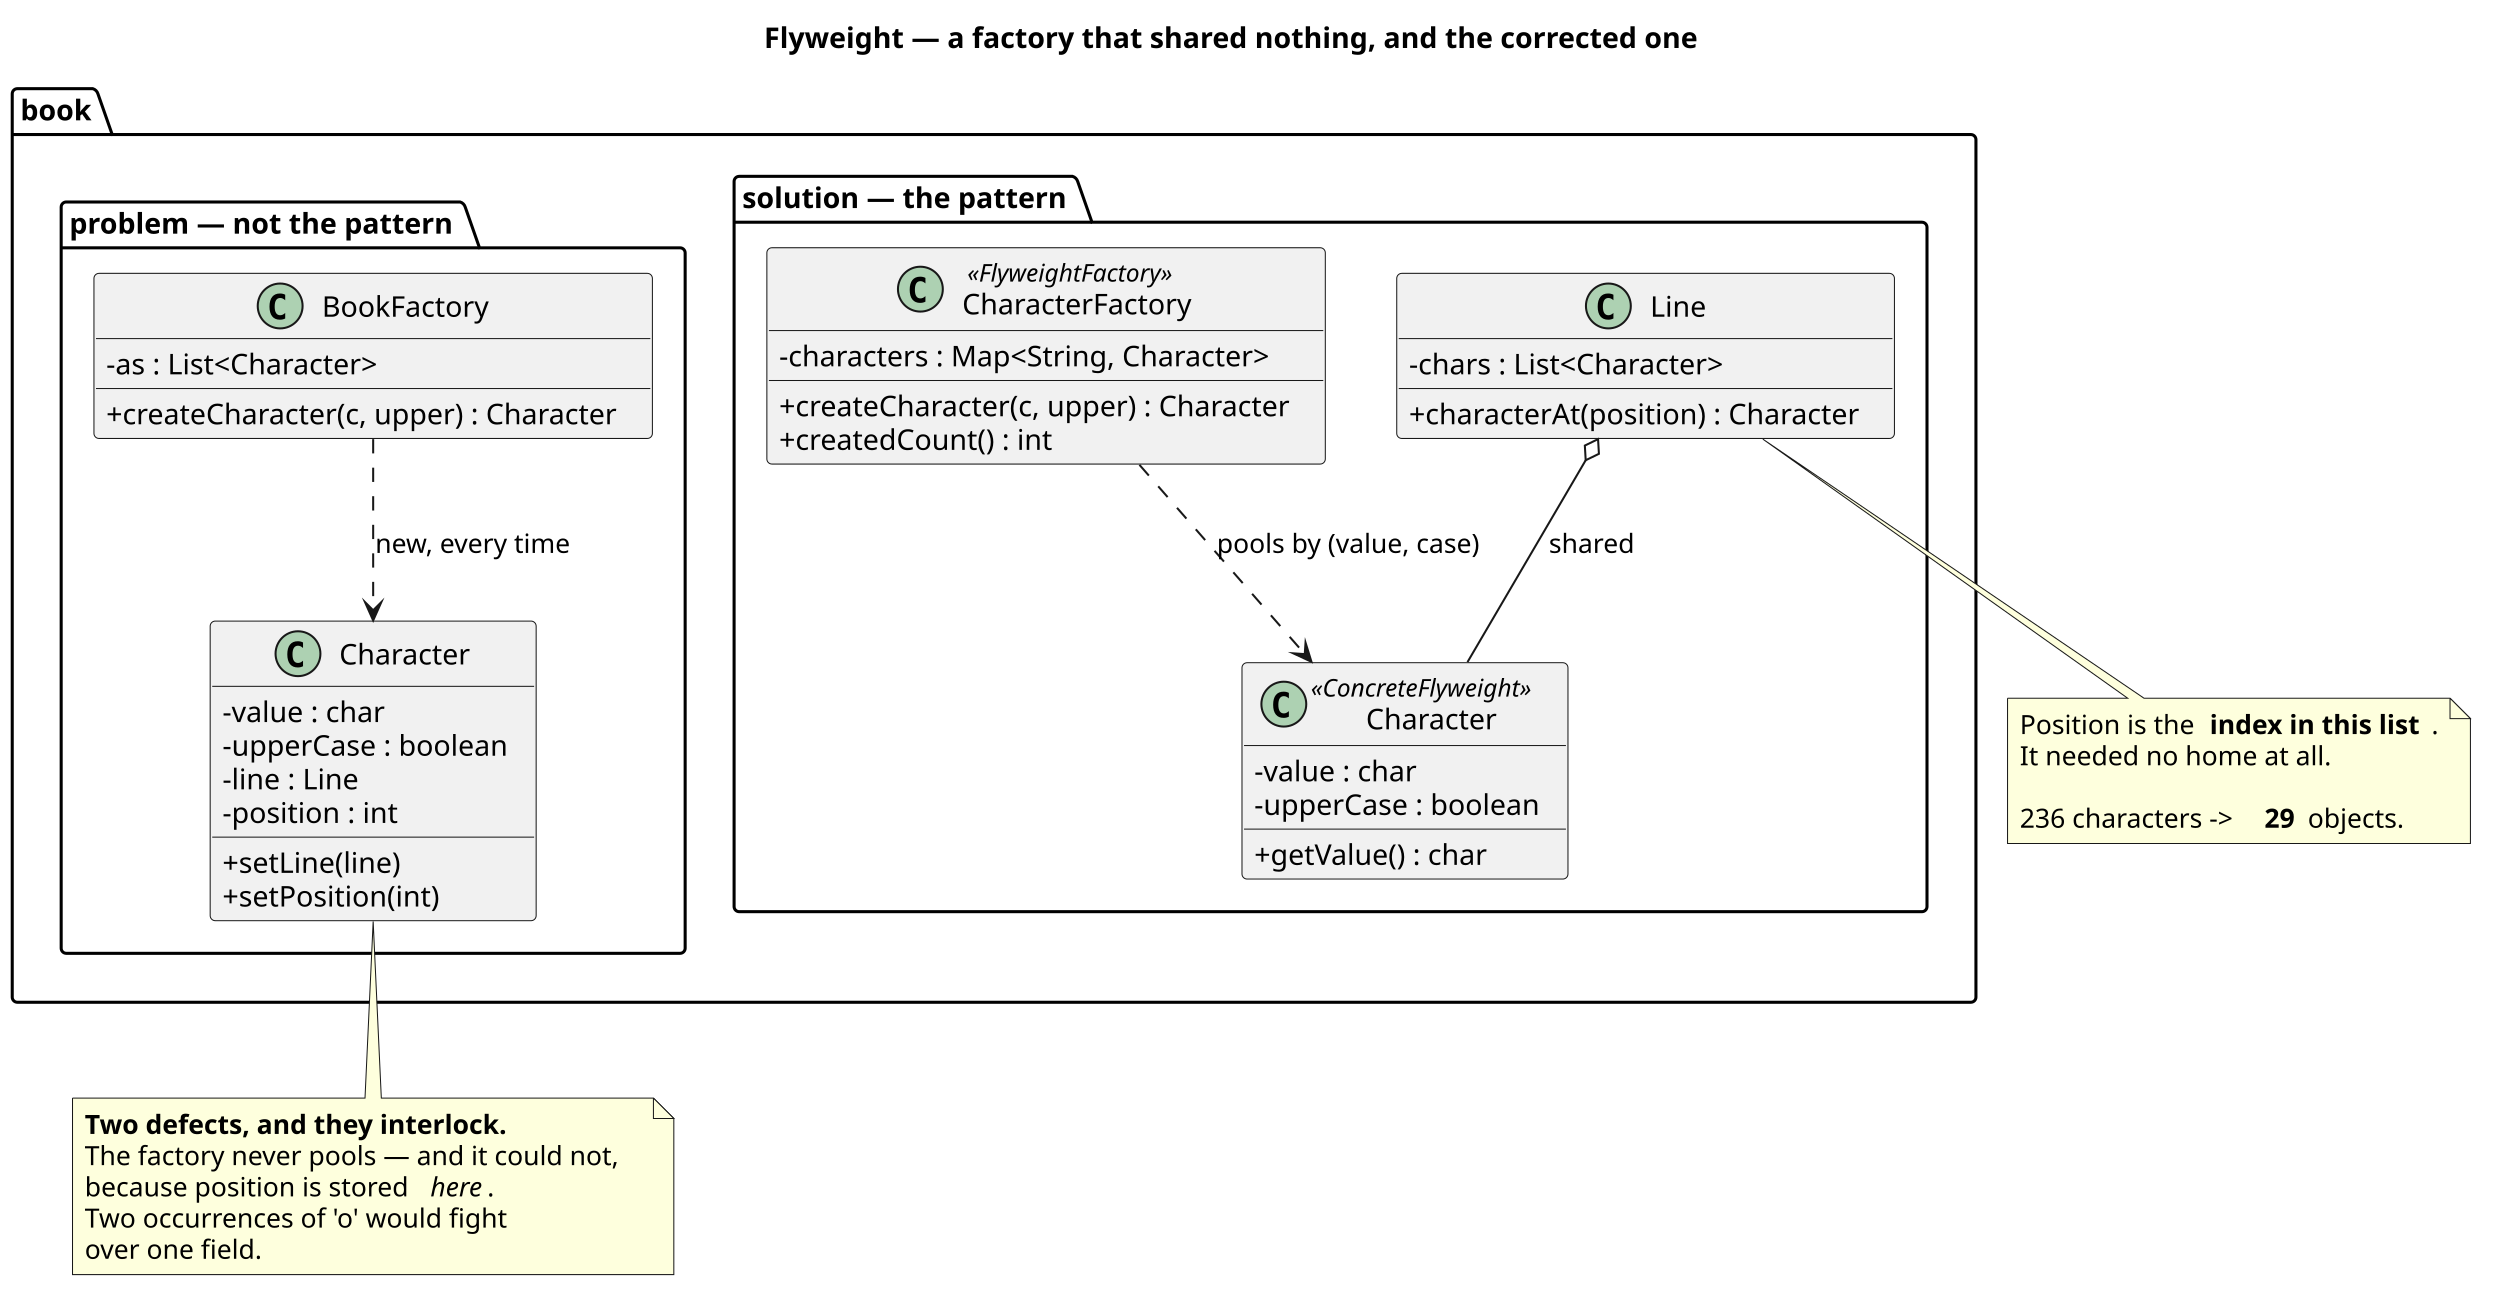
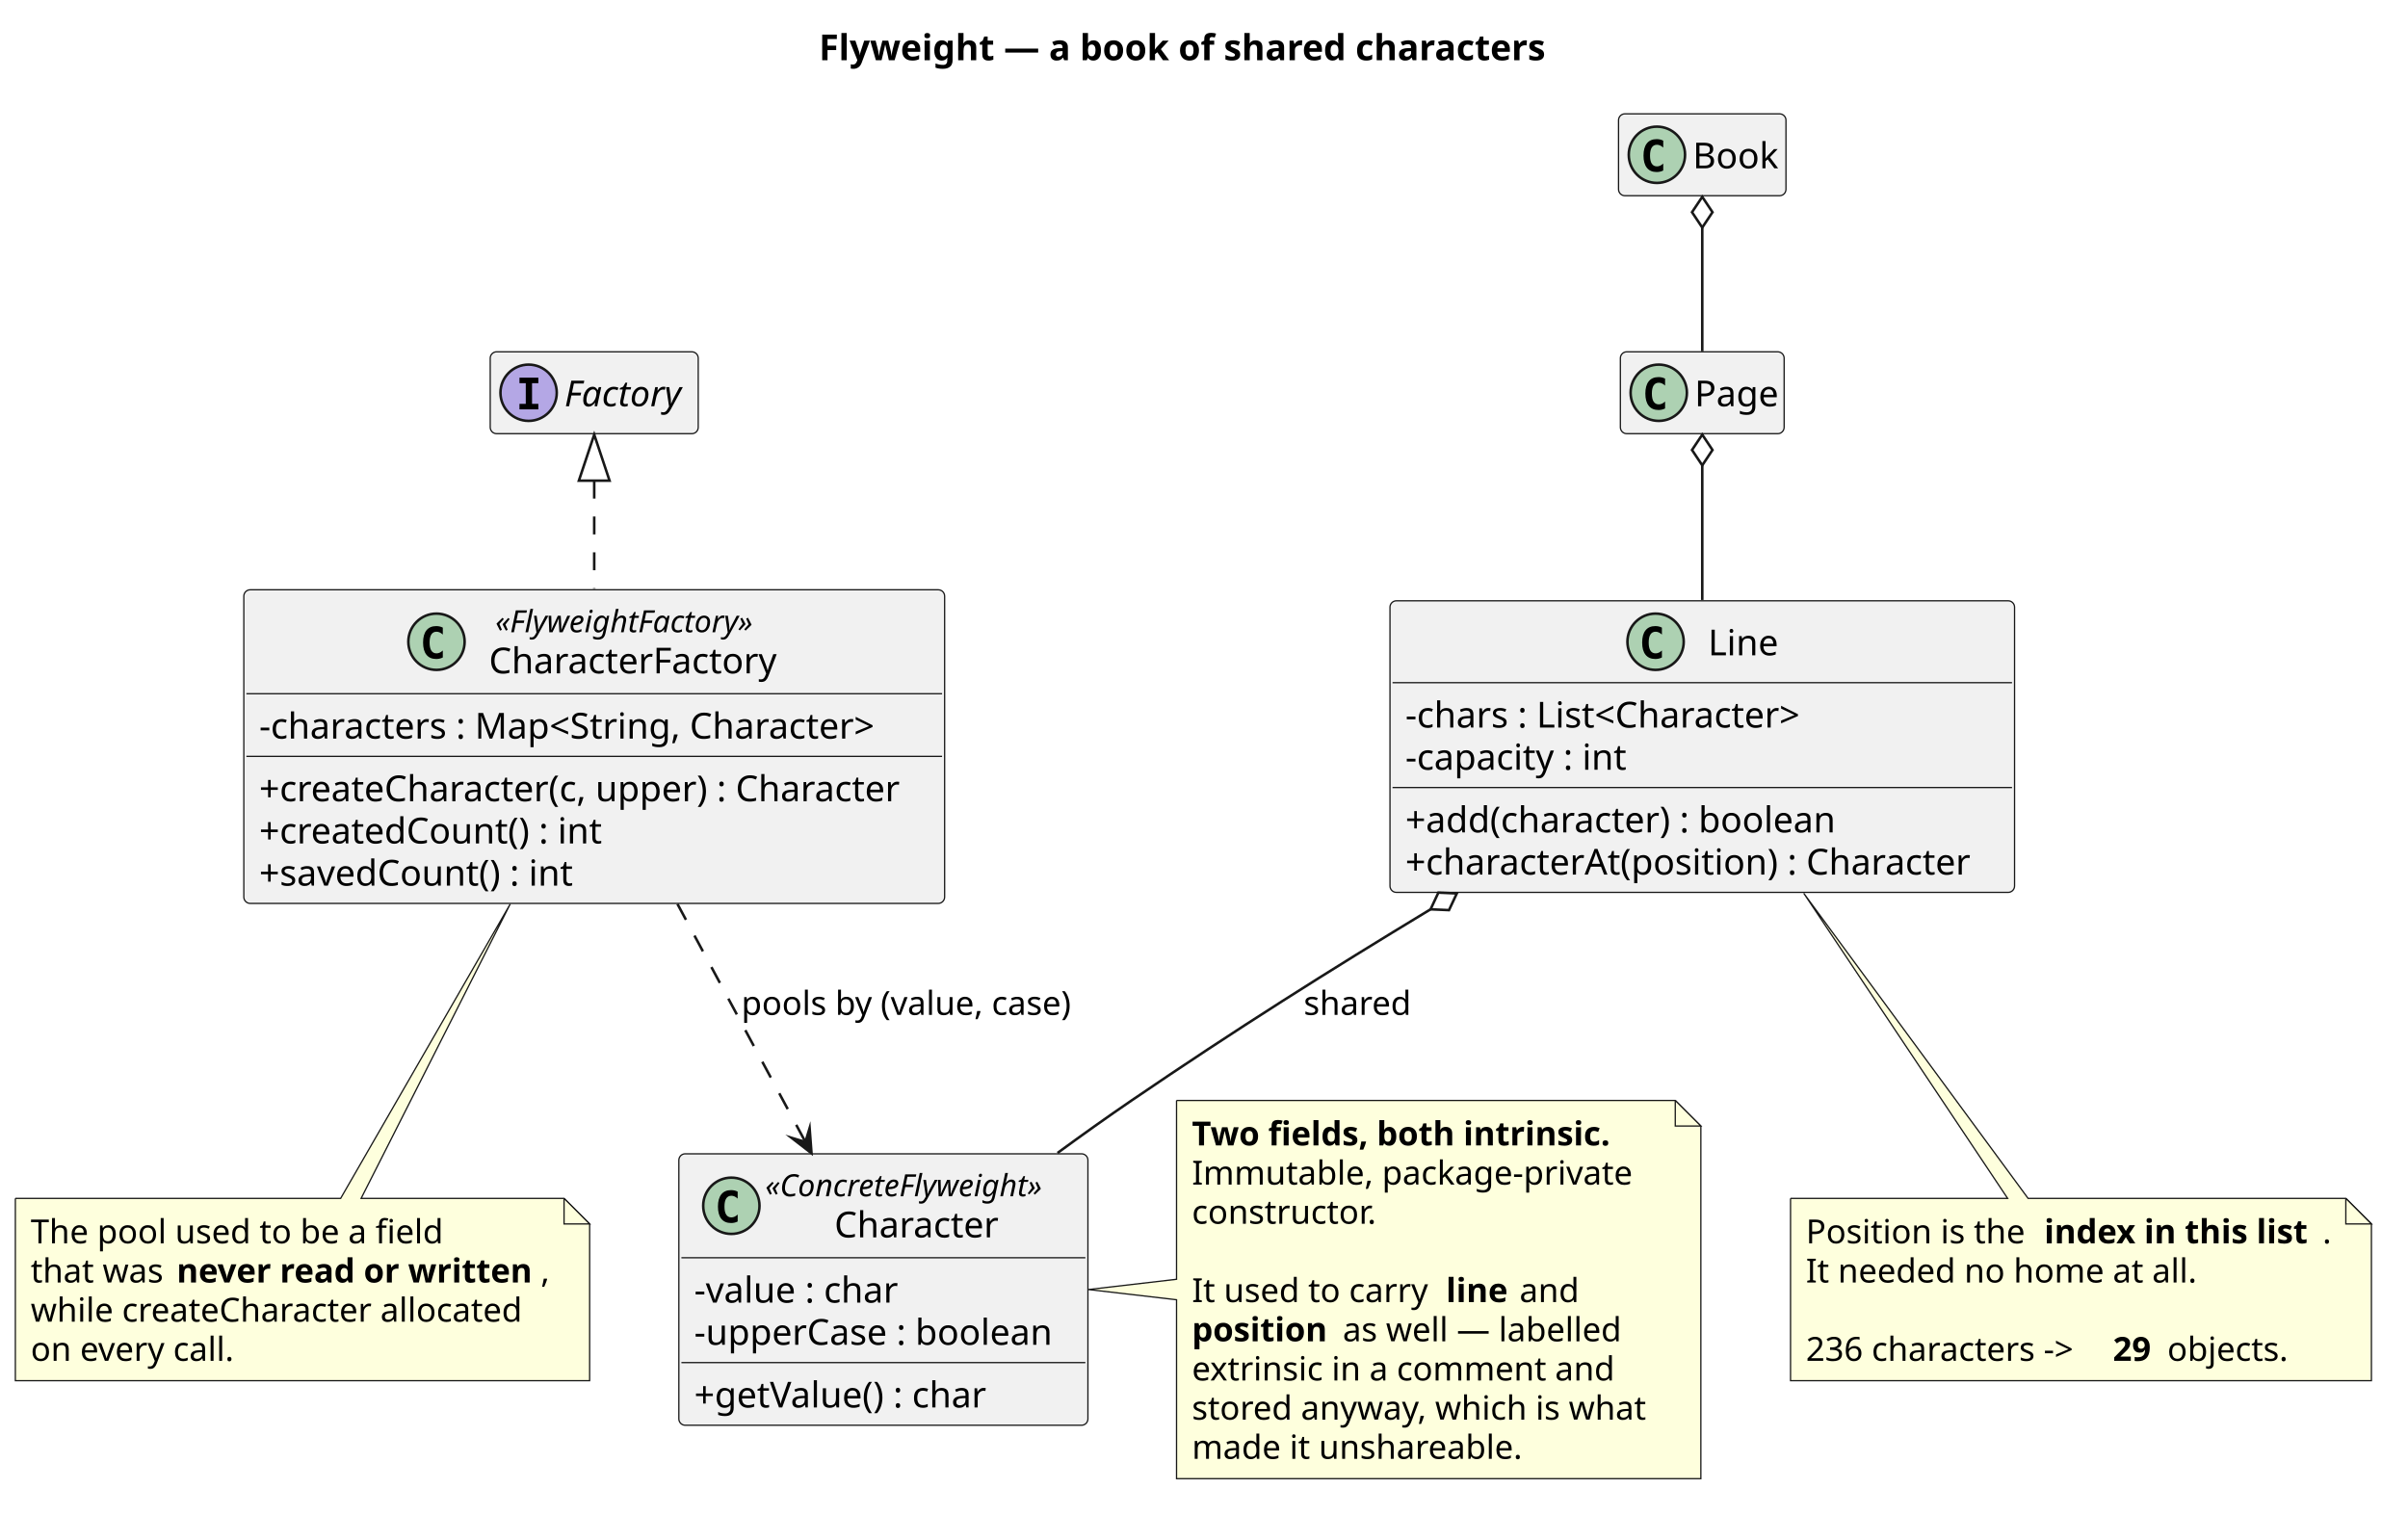
- <svg xmlns="http://www.w3.org/2000/svg" contentStyleType="text/css" data-diagram-type="CLASS" height="640px" preserveAspectRatio="none" style="width:1226px;height:640px;background:#FFFFFF;" version="1.1" viewBox="0 0 1226 640" width="1226px" zoomAndPan="magnify">
+ <svg xmlns="http://www.w3.org/2000/svg" contentStyleType="text/css" data-diagram-type="CLASS" height="592px" preserveAspectRatio="none" style="width:941px;height:592px;background:#FFFFFF;" version="1.1" viewBox="0 0 941 592" width="941px" zoomAndPan="magnify">
  <defs />
  <g>
    <g class="title" data-source-line="3">
-       <text fill="#000000" font-family="sans-serif" font-size="14" font-weight="700" lengthAdjust="spacing" textLength="470.135" x="374.68" y="23.535">Flyweight — a factory that shared nothing, and the corrected one</text>
+       <text fill="#000000" font-family="sans-serif" font-size="14" font-weight="700" lengthAdjust="spacing" textLength="294.636" x="320.034" y="23.535">Flyweight — a book of shared characters</text>
    </g>
-     <g class="cluster" data-qualified-name="book" data-source-line="7" id="ent0003">
-       <path d="M8.5,43.488 L45.519,43.488 A3.75,3.75 0 0 1 48.019,45.988 L55.019,65.977 L966.5,65.977 A2.5,2.5 0 0 1 969,68.477 L969,489.008 A2.5,2.5 0 0 1 966.5,491.508 L8.5,491.508 A2.5,2.5 0 0 1 6,489.008 L6,45.988 A2.5,2.5 0 0 1 8.5,43.488" fill="none" style="stroke:#000000;stroke-width:1.5;" />
-       <line style="stroke:#000000;stroke-width:1.5;" x1="6" x2="55.019" y1="65.977" y2="65.977" />
-       <text fill="#000000" font-family="sans-serif" font-size="14" font-weight="700" lengthAdjust="spacing" textLength="36.019" x="10" y="59.023">book</text>
+     <g class="entity" data-qualified-name="Character" data-source-line="6" id="ent0001">
+       <rect fill="#F1F1F1" height="106.086" rx="2.5" ry="2.5" style="stroke:#181818;stroke-width:0.5;" width="159.861" x="265.28" y="450.918" />
+       <ellipse cx="285.797" cy="471.229" fill="#ADD1B2" rx="11" ry="11" style="stroke:#181818;stroke-width:1;" />
+       <path d="M288.27,477.372 Q287.689,477.671 287.05,477.82 Q286.411,477.97 285.705,477.97 Q283.198,477.97 281.878,476.318 Q280.559,474.666 280.559,471.545 Q280.559,468.415 281.878,466.764 Q283.198,465.112 285.705,465.112 Q286.411,465.112 287.058,465.261 Q287.706,465.411 288.27,465.709 L288.27,468.432 Q287.639,467.851 287.046,467.581 Q286.452,467.311 285.821,467.311 Q284.477,467.311 283.792,468.378 Q283.107,469.445 283.107,471.545 Q283.107,473.637 283.792,474.703 Q284.477,475.77 285.821,475.77 Q286.452,475.77 287.046,475.5 Q287.639,475.23 288.27,474.649 Z " fill="#000000" />
+       <text fill="#000000" font-family="sans-serif" font-size="12" font-style="italic" lengthAdjust="spacing" textLength="119.602" x="299.023" y="467.52">«ConcreteFlyweight»</text>
+       <text fill="#000000" font-family="sans-serif" font-size="14" lengthAdjust="spacing" textLength="65.502" x="326.073" y="483.586">Character</text>
+       <line style="stroke:#181818;stroke-width:0.5;" x1="266.28" x2="424.141" y1="491.539" y2="491.539" />
+       <text fill="#000000" font-family="sans-serif" font-size="14" lengthAdjust="spacing" textLength="86.222" x="271.28" y="509.075">-value : char</text>
+       <text fill="#000000" font-family="sans-serif" font-size="14" lengthAdjust="spacing" textLength="147.861" x="271.28" y="525.563">-upperCase : boolean</text>
+       <line style="stroke:#181818;stroke-width:0.5;" x1="266.28" x2="424.141" y1="532.516" y2="532.516" />
+       <text fill="#000000" font-family="sans-serif" font-size="14" lengthAdjust="spacing" textLength="122.028" x="271.28" y="550.051">+getValue() : char</text>
    </g>
-     <g class="cluster" data-qualified-name="book.problem . not the pattern" data-source-line="6" id="ent0001">
-       <path d="M32.5,99.048 L225.644,99.048 A3.75,3.75 0 0 1 228.144,101.548 L235.144,121.537 L333.5,121.537 A2.5,2.5 0 0 1 336,124.037 L336,465.008 A2.5,2.5 0 0 1 333.5,467.508 L32.5,467.508 A2.5,2.5 0 0 1 30,465.008 L30,101.548 A2.5,2.5 0 0 1 32.5,99.048" fill="none" style="stroke:#000000;stroke-width:1.5;" />
-       <line style="stroke:#000000;stroke-width:1.5;" x1="30" x2="235.144" y1="121.537" y2="121.537" />
-       <text fill="#000000" font-family="sans-serif" font-size="14" font-weight="700" lengthAdjust="spacing" textLength="192.144" x="34" y="114.583">problem — not the pattern</text>
+     <g class="entity" data-qualified-name="CharacterFactory" data-source-line="12" id="ent0002">
+       <rect fill="#F1F1F1" height="122.574" rx="2.5" ry="2.5" style="stroke:#181818;stroke-width:0.5;" width="273.864" x="95.28" y="230.488" />
+       <ellipse cx="170.568" cy="250.799" fill="#ADD1B2" rx="11" ry="11" style="stroke:#181818;stroke-width:1;" />
+       <path d="M173.041,256.942 Q172.46,257.241 171.821,257.39 Q171.181,257.54 170.476,257.54 Q167.969,257.54 166.649,255.888 Q165.329,254.236 165.329,251.115 Q165.329,247.985 166.649,246.333 Q167.969,244.682 170.476,244.682 Q171.181,244.682 171.829,244.831 Q172.476,244.981 173.041,245.279 L173.041,248.002 Q172.41,247.421 171.816,247.151 Q171.223,246.881 170.592,246.881 Q169.247,246.881 168.562,247.948 Q167.878,249.015 167.878,251.115 Q167.878,253.207 168.562,254.273 Q169.247,255.34 170.592,255.34 Q171.223,255.34 171.816,255.07 Q172.41,254.8 173.041,254.219 Z " fill="#000000" />
+       <text fill="#000000" font-family="sans-serif" font-size="12" font-style="italic" lengthAdjust="spacing" textLength="109.811" x="193.557" y="247.09">«FlyweightFactory»</text>
+       <text fill="#000000" font-family="sans-serif" font-size="14" lengthAdjust="spacing" textLength="114.789" x="191.068" y="263.156">CharacterFactory</text>
+       <line style="stroke:#181818;stroke-width:0.5;" x1="96.28" x2="368.144" y1="271.109" y2="271.109" />
+       <text fill="#000000" font-family="sans-serif" font-size="14" lengthAdjust="spacing" textLength="256.703" x="101.28" y="288.644">-characters : Map&lt;String, Character&gt;</text>
+       <line style="stroke:#181818;stroke-width:0.5;" x1="96.28" x2="368.144" y1="295.598" y2="295.598" />
+       <text fill="#000000" font-family="sans-serif" font-size="14" lengthAdjust="spacing" textLength="261.864" x="101.28" y="313.133">+createCharacter(c, upper) : Character</text>
+       <text fill="#000000" font-family="sans-serif" font-size="14" lengthAdjust="spacing" textLength="142.673" x="101.28" y="329.621">+createdCount() : int</text>
+       <text fill="#000000" font-family="sans-serif" font-size="14" lengthAdjust="spacing" textLength="131.12" x="101.28" y="346.109">+savedCount() : int</text>
    </g>
-     <g class="cluster" data-qualified-name="book.solution . the pattern" data-source-line="22" id="ent0006">
-       <path d="M362.5,86.488 L525.997,86.488 A3.75,3.75 0 0 1 528.497,88.988 L535.497,108.977 L942.5,108.977 A2.5,2.5 0 0 1 945,111.477 L945,444.588 A2.5,2.5 0 0 1 942.5,447.088 L362.5,447.088 A2.5,2.5 0 0 1 360,444.588 L360,88.988 A2.5,2.5 0 0 1 362.5,86.488" fill="none" style="stroke:#000000;stroke-width:1.5;" />
-       <line style="stroke:#000000;stroke-width:1.5;" x1="360" x2="535.497" y1="108.977" y2="108.977" />
-       <text fill="#000000" font-family="sans-serif" font-size="14" font-weight="700" lengthAdjust="spacing" textLength="162.497" x="364" y="102.023">solution — the pattern</text>
+     <g class="entity" data-qualified-name="Factory" data-source-line="19" id="ent0003">
+       <rect fill="#F1F1F1" height="32" rx="2.5" ry="2.5" style="stroke:#181818;stroke-width:0.5;" width="81.287" x="191.57" y="137.488" />
+       <ellipse cx="206.57" cy="153.488" fill="#B4A7E5" rx="11" ry="11" style="stroke:#181818;stroke-width:1;" />
+       <path d="M202.998,149.753 L202.998,147.595 L210.377,147.595 L210.377,149.753 L207.912,149.753 L207.912,157.83 L210.377,157.83 L210.377,159.988 L202.998,159.988 L202.998,157.83 L205.463,157.83 L205.463,149.753 Z " fill="#000000" />
+       <text fill="#000000" font-family="sans-serif" font-size="14" font-style="italic" lengthAdjust="spacing" textLength="49.287" x="220.57" y="158.779">Factory</text>
    </g>
-     <g class="entity" data-qualified-name="book.problem . not the pattern.PC" data-source-line="7" id="ent0002">
-       <rect fill="#F1F1F1" height="146.93" rx="2.5" ry="2.5" style="stroke:#181818;stroke-width:0.5;" width="159.861" x="103.07" y="304.578" />
-       <ellipse cx="146.132" cy="320.578" fill="#ADD1B2" rx="11" ry="11" style="stroke:#181818;stroke-width:1;" />
-       <path d="M148.605,326.721 Q148.024,327.02 147.385,327.17 Q146.745,327.319 146.04,327.319 Q143.533,327.319 142.213,325.667 Q140.893,324.015 140.893,320.894 Q140.893,317.765 142.213,316.113 Q143.533,314.461 146.04,314.461 Q146.745,314.461 147.393,314.611 Q148.04,314.76 148.605,315.059 L148.605,317.781 Q147.974,317.2 147.381,316.931 Q146.787,316.661 146.156,316.661 Q144.811,316.661 144.127,317.728 Q143.442,318.794 143.442,320.894 Q143.442,322.986 144.127,324.053 Q144.811,325.119 146.156,325.119 Q146.787,325.119 147.381,324.849 Q147.974,324.58 148.605,323.999 Z " fill="#000000" />
-       <text fill="#000000" font-family="sans-serif" font-size="14" lengthAdjust="spacing" textLength="65.502" x="166.368" y="325.869">Character</text>
-       <line style="stroke:#181818;stroke-width:0.5;" x1="104.07" x2="261.931" y1="336.578" y2="336.578" />
-       <text fill="#000000" font-family="sans-serif" font-size="14" lengthAdjust="spacing" textLength="86.222" x="109.07" y="354.113">-value : char</text>
-       <text fill="#000000" font-family="sans-serif" font-size="14" lengthAdjust="spacing" textLength="147.861" x="109.07" y="370.602">-upperCase : boolean</text>
-       <text fill="#000000" font-family="sans-serif" font-size="14" lengthAdjust="spacing" textLength="73.972" x="109.07" y="387.09">-line : Line</text>
-       <text fill="#000000" font-family="sans-serif" font-size="14" lengthAdjust="spacing" textLength="94.527" x="109.07" y="403.578">-position : int</text>
-       <line style="stroke:#181818;stroke-width:0.5;" x1="104.07" x2="261.931" y1="410.531" y2="410.531" />
-       <text fill="#000000" font-family="sans-serif" font-size="14" lengthAdjust="spacing" textLength="92.989" x="109.07" y="428.067">+setLine(line)</text>
-       <text fill="#000000" font-family="sans-serif" font-size="14" lengthAdjust="spacing" textLength="112.472" x="109.07" y="444.555">+setPosition(int)</text>
+     <g class="entity" data-qualified-name="Line" data-source-line="20" id="ent0004">
+       <rect fill="#F1F1F1" height="113.953" rx="2.5" ry="2.5" style="stroke:#181818;stroke-width:0.5;" width="244.073" x="543.18" y="234.798" />
+       <ellipse cx="646.967" cy="250.798" fill="#ADD1B2" rx="11" ry="11" style="stroke:#181818;stroke-width:1;" />
+       <path d="M649.44,256.941 Q648.859,257.24 648.22,257.39 Q647.58,257.539 646.875,257.539 Q644.368,257.539 643.048,255.887 Q641.728,254.235 641.728,251.114 Q641.728,247.985 643.048,246.333 Q644.368,244.681 646.875,244.681 Q647.58,244.681 648.228,244.831 Q648.875,244.98 649.44,245.279 L649.44,248.001 Q648.809,247.42 648.215,247.151 Q647.622,246.881 646.991,246.881 Q645.646,246.881 644.962,247.947 Q644.277,249.014 644.277,251.114 Q644.277,253.206 644.962,254.273 Q645.646,255.339 646.991,255.339 Q647.622,255.339 648.215,255.07 Q648.809,254.8 649.44,254.219 Z " fill="#000000" />
+       <text fill="#000000" font-family="sans-serif" font-size="14" lengthAdjust="spacing" textLength="28" x="667.467" y="256.089">Line</text>
+       <line style="stroke:#181818;stroke-width:0.5;" x1="544.18" x2="786.253" y1="266.798" y2="266.798" />
+       <text fill="#000000" font-family="sans-serif" font-size="14" lengthAdjust="spacing" textLength="169.49" x="549.18" y="284.333">-chars : List&lt;Character&gt;</text>
+       <text fill="#000000" font-family="sans-serif" font-size="14" lengthAdjust="spacing" textLength="94.575" x="549.18" y="300.822">-capacity : int</text>
+       <line style="stroke:#181818;stroke-width:0.5;" x1="544.18" x2="786.253" y1="307.775" y2="307.775" />
+       <text fill="#000000" font-family="sans-serif" font-size="14" lengthAdjust="spacing" textLength="176.142" x="549.18" y="325.31">+add(character) : boolean</text>
+       <text fill="#000000" font-family="sans-serif" font-size="14" lengthAdjust="spacing" textLength="232.073" x="549.18" y="341.798">+characterAt(position) : Character</text>
    </g>
-     <g class="entity" data-qualified-name="book.problem . not the pattern.PF" data-source-line="15" id="ent0004">
-       <rect fill="#F1F1F1" height="80.977" rx="2.5" ry="2.5" style="stroke:#181818;stroke-width:0.5;" width="273.864" x="46.07" y="134.048" />
-       <ellipse cx="137.391" cy="150.048" fill="#ADD1B2" rx="11" ry="11" style="stroke:#181818;stroke-width:1;" />
-       <path d="M139.864,156.191 Q139.283,156.49 138.644,156.64 Q138.005,156.789 137.299,156.789 Q134.793,156.789 133.473,155.137 Q132.153,153.485 132.153,150.364 Q132.153,147.235 133.473,145.583 Q134.793,143.931 137.299,143.931 Q138.005,143.931 138.653,144.081 Q139.3,144.23 139.864,144.529 L139.864,147.251 Q139.234,146.67 138.64,146.401 Q138.047,146.131 137.416,146.131 Q136.071,146.131 135.386,147.197 Q134.701,148.264 134.701,150.364 Q134.701,152.456 135.386,153.523 Q136.071,154.589 137.416,154.589 Q138.047,154.589 138.64,154.32 Q139.234,154.05 139.864,153.469 Z " fill="#000000" />
-       <text fill="#000000" font-family="sans-serif" font-size="14" lengthAdjust="spacing" textLength="82.722" x="157.891" y="155.339">BookFactory</text>
-       <line style="stroke:#181818;stroke-width:0.5;" x1="47.07" x2="318.934" y1="166.048" y2="166.048" />
-       <text fill="#000000" font-family="sans-serif" font-size="14" lengthAdjust="spacing" textLength="147.902" x="52.07" y="183.583">-as : List&lt;Character&gt;</text>
-       <line style="stroke:#181818;stroke-width:0.5;" x1="47.07" x2="318.934" y1="190.537" y2="190.537" />
-       <text fill="#000000" font-family="sans-serif" font-size="14" lengthAdjust="spacing" textLength="261.864" x="52.07" y="208.072">+createCharacter(c, upper) : Character</text>
+     <g class="entity" data-qualified-name="Page" data-source-line="26" id="ent0005">
+       <rect fill="#F1F1F1" height="32" rx="2.5" ry="2.5" style="stroke:#181818;stroke-width:0.5;" width="63.999" x="633.21" y="137.488" />
+       <ellipse cx="648.21" cy="153.488" fill="#ADD1B2" rx="11" ry="11" style="stroke:#181818;stroke-width:1;" />
+       <path d="M650.683,159.631 Q650.102,159.93 649.463,160.08 Q648.824,160.229 648.118,160.229 Q645.611,160.229 644.292,158.577 Q642.972,156.925 642.972,153.804 Q642.972,150.675 644.292,149.023 Q645.611,147.371 648.118,147.371 Q648.824,147.371 649.471,147.52 Q650.119,147.67 650.683,147.969 L650.683,150.691 Q650.052,150.11 649.459,149.841 Q648.865,149.571 648.234,149.571 Q646.89,149.571 646.205,150.637 Q645.52,151.704 645.52,153.804 Q645.52,155.896 646.205,156.963 Q646.89,158.029 648.234,158.029 Q648.865,158.029 649.459,157.76 Q650.052,157.49 650.683,156.909 Z " fill="#000000" />
+       <text fill="#000000" font-family="sans-serif" font-size="14" lengthAdjust="spacing" textLength="31.999" x="662.21" y="158.779">Page</text>
    </g>
-     <g class="entity" data-qualified-name="book.solution . the pattern.SC" data-source-line="23" id="ent0007">
-       <rect fill="#F1F1F1" height="106.086" rx="2.5" ry="2.5" style="stroke:#181818;stroke-width:0.5;" width="159.861" x="609.07" y="324.998" />
-       <ellipse cx="629.587" cy="345.309" fill="#ADD1B2" rx="11" ry="11" style="stroke:#181818;stroke-width:1;" />
-       <path d="M632.06,351.452 Q631.479,351.751 630.84,351.9 Q630.201,352.05 629.495,352.05 Q626.988,352.05 625.668,350.398 Q624.349,348.746 624.349,345.625 Q624.349,342.495 625.668,340.844 Q626.988,339.192 629.495,339.192 Q630.201,339.192 630.848,339.341 Q631.496,339.49 632.06,339.789 L632.06,342.512 Q631.429,341.931 630.836,341.661 Q630.242,341.391 629.611,341.391 Q628.267,341.391 627.582,342.458 Q626.897,343.525 626.897,345.625 Q626.897,347.716 627.582,348.783 Q628.267,349.85 629.611,349.85 Q630.242,349.85 630.836,349.58 Q631.429,349.31 632.06,348.729 Z " fill="#000000" />
-       <text fill="#000000" font-family="sans-serif" font-size="12" font-style="italic" lengthAdjust="spacing" textLength="119.602" x="642.813" y="341.6">«ConcreteFlyweight»</text>
-       <text fill="#000000" font-family="sans-serif" font-size="14" lengthAdjust="spacing" textLength="65.502" x="669.863" y="357.666">Character</text>
-       <line style="stroke:#181818;stroke-width:0.5;" x1="610.07" x2="767.931" y1="365.619" y2="365.619" />
-       <text fill="#000000" font-family="sans-serif" font-size="14" lengthAdjust="spacing" textLength="86.222" x="615.07" y="383.154">-value : char</text>
-       <text fill="#000000" font-family="sans-serif" font-size="14" lengthAdjust="spacing" textLength="147.861" x="615.07" y="399.643">-upperCase : boolean</text>
-       <line style="stroke:#181818;stroke-width:0.5;" x1="610.07" x2="767.931" y1="406.596" y2="406.596" />
-       <text fill="#000000" font-family="sans-serif" font-size="14" lengthAdjust="spacing" textLength="122.028" x="615.07" y="424.131">+getValue() : char</text>
+     <g class="entity" data-qualified-name="Book" data-source-line="27" id="ent0006">
+       <rect fill="#F1F1F1" height="32" rx="2.5" ry="2.5" style="stroke:#181818;stroke-width:0.5;" width="65.435" x="632.49" y="44.488" />
+       <ellipse cx="647.49" cy="60.488" fill="#ADD1B2" rx="11" ry="11" style="stroke:#181818;stroke-width:1;" />
+       <path d="M649.963,66.631 Q649.382,66.93 648.743,67.08 Q648.104,67.229 647.398,67.229 Q644.891,67.229 643.572,65.577 Q642.252,63.925 642.252,60.804 Q642.252,57.675 643.572,56.023 Q644.891,54.371 647.398,54.371 Q648.104,54.371 648.751,54.52 Q649.399,54.67 649.963,54.969 L649.963,57.691 Q649.332,57.11 648.739,56.841 Q648.145,56.571 647.514,56.571 Q646.17,56.571 645.485,57.638 Q644.8,58.704 644.8,60.804 Q644.8,62.896 645.485,63.963 Q646.17,65.029 647.514,65.029 Q648.145,65.029 648.739,64.76 Q649.332,64.49 649.963,63.909 Z " fill="#000000" />
+       <text fill="#000000" font-family="sans-serif" font-size="14" lengthAdjust="spacing" textLength="33.435" x="661.49" y="65.779">Book</text>
    </g>
-     <g class="entity" data-qualified-name="book.solution . the pattern.SF" data-source-line="28" id="ent0008">
-       <rect fill="#F1F1F1" height="106.086" rx="2.5" ry="2.5" style="stroke:#181818;stroke-width:0.5;" width="273.864" x="376.07" y="121.488" />
-       <ellipse cx="451.358" cy="141.799" fill="#ADD1B2" rx="11" ry="11" style="stroke:#181818;stroke-width:1;" />
-       <path d="M453.831,147.942 Q453.25,148.241 452.611,148.39 Q451.971,148.54 451.266,148.54 Q448.759,148.54 447.439,146.888 Q446.119,145.236 446.119,142.115 Q446.119,138.985 447.439,137.333 Q448.759,135.682 451.266,135.682 Q451.971,135.682 452.619,135.831 Q453.266,135.981 453.831,136.279 L453.831,139.002 Q453.2,138.421 452.606,138.151 Q452.013,137.881 451.382,137.881 Q450.037,137.881 449.353,138.948 Q448.668,140.015 448.668,142.115 Q448.668,144.207 449.353,145.273 Q450.037,146.34 451.382,146.34 Q452.013,146.34 452.606,146.07 Q453.2,145.8 453.831,145.219 Z " fill="#000000" />
-       <text fill="#000000" font-family="sans-serif" font-size="12" font-style="italic" lengthAdjust="spacing" textLength="109.811" x="474.347" y="138.09">«FlyweightFactory»</text>
-       <text fill="#000000" font-family="sans-serif" font-size="14" lengthAdjust="spacing" textLength="114.789" x="471.858" y="154.156">CharacterFactory</text>
-       <line style="stroke:#181818;stroke-width:0.5;" x1="377.07" x2="648.934" y1="162.109" y2="162.109" />
-       <text fill="#000000" font-family="sans-serif" font-size="14" lengthAdjust="spacing" textLength="256.703" x="382.07" y="179.644">-characters : Map&lt;String, Character&gt;</text>
-       <line style="stroke:#181818;stroke-width:0.5;" x1="377.07" x2="648.934" y1="186.598" y2="186.598" />
-       <text fill="#000000" font-family="sans-serif" font-size="14" lengthAdjust="spacing" textLength="261.864" x="382.07" y="204.133">+createCharacter(c, upper) : Character</text>
-       <text fill="#000000" font-family="sans-serif" font-size="14" lengthAdjust="spacing" textLength="142.673" x="382.07" y="220.621">+createdCount() : int</text>
+     <g class="entity" data-qualified-name="GMN12" data-source-line="36" id="ent0013">
+       <path d="M459.77,430.068 L459.77,499.958 L425.32,503.958 L459.77,507.958 L459.77,577.863 A0,0 0 0 0 459.77,577.863 L664.662,577.863 A0,0 0 0 0 664.662,577.863 L664.662,440.068 L654.662,430.068 L459.77,430.068 A0,0 0 0 0 459.77,430.068" fill="#FEFFDD" style="stroke:#181818;stroke-width:0.5;" />
+       <path d="M654.662,430.068 L654.662,440.068 L664.662,440.068 L654.662,430.068" fill="#FEFFDD" style="stroke:#181818;stroke-width:0.5;" />
+       <text fill="#000000" font-family="sans-serif" font-size="13" font-weight="700" lengthAdjust="spacing" textLength="171.12" x="465.77" y="447.637">Two fields, both intrinsic.</text>
+       <text fill="#000000" font-family="sans-serif" font-size="13" lengthAdjust="spacing" textLength="178.477" x="465.77" y="462.947">Immutable, package-private</text>
+       <text fill="#000000" font-family="sans-serif" font-size="13" lengthAdjust="spacing" textLength="76.527" x="465.77" y="478.258">constructor.</text>
+       <text fill="#000000" font-family="sans-serif" font-size="13" lengthAdjust="spacing" textLength="4.113" x="465.77" y="493.568"> </text>
+       <text fill="#000000" font-family="sans-serif" font-size="13" lengthAdjust="spacing" textLength="95.183" x="465.77" y="508.879">It used to carry</text>
+       <text fill="#000000" font-family="sans-serif" font-size="13" font-weight="700" lengthAdjust="spacing" textLength="24.61" x="565.066" y="508.879">line</text>
+       <text fill="#000000" font-family="sans-serif" font-size="13" lengthAdjust="spacing" textLength="23.429" x="593.789" y="508.879">and</text>
+       <text fill="#000000" font-family="sans-serif" font-size="13" font-weight="700" lengthAdjust="spacing" textLength="54.831" x="465.77" y="524.189">position</text>
+       <text fill="#000000" font-family="sans-serif" font-size="13" lengthAdjust="spacing" textLength="113.223" x="524.714" y="524.189">as well — labelled</text>
+       <text fill="#000000" font-family="sans-serif" font-size="13" lengthAdjust="spacing" textLength="172.244" x="465.77" y="539.5">extrinsic in a comment and</text>
+       <text fill="#000000" font-family="sans-serif" font-size="13" lengthAdjust="spacing" textLength="183.892" x="465.77" y="554.811">stored anyway, which is what</text>
+       <text fill="#000000" font-family="sans-serif" font-size="13" lengthAdjust="spacing" textLength="132.634" x="465.77" y="570.121">made it unshareable.</text>
    </g>
-     <g class="entity" data-qualified-name="book.solution . the pattern.SL" data-source-line="33" id="ent0009">
-       <rect fill="#F1F1F1" height="80.977" rx="2.5" ry="2.5" style="stroke:#181818;stroke-width:0.5;" width="244.073" x="684.96" y="134.048" />
-       <ellipse cx="788.747" cy="150.048" fill="#ADD1B2" rx="11" ry="11" style="stroke:#181818;stroke-width:1;" />
-       <path d="M791.22,156.191 Q790.639,156.49 790,156.64 Q789.36,156.789 788.655,156.789 Q786.148,156.789 784.828,155.137 Q783.508,153.485 783.508,150.364 Q783.508,147.235 784.828,145.583 Q786.148,143.931 788.655,143.931 Q789.36,143.931 790.008,144.081 Q790.655,144.23 791.22,144.529 L791.22,147.251 Q790.589,146.67 789.995,146.401 Q789.402,146.131 788.771,146.131 Q787.426,146.131 786.741,147.197 Q786.057,148.264 786.057,150.364 Q786.057,152.456 786.741,153.523 Q787.426,154.589 788.771,154.589 Q789.402,154.589 789.995,154.32 Q790.589,154.05 791.22,153.469 Z " fill="#000000" />
-       <text fill="#000000" font-family="sans-serif" font-size="14" lengthAdjust="spacing" textLength="28" x="809.247" y="155.339">Line</text>
-       <line style="stroke:#181818;stroke-width:0.5;" x1="685.96" x2="928.033" y1="166.048" y2="166.048" />
-       <text fill="#000000" font-family="sans-serif" font-size="14" lengthAdjust="spacing" textLength="169.49" x="690.96" y="183.583">-chars : List&lt;Character&gt;</text>
-       <line style="stroke:#181818;stroke-width:0.5;" x1="685.96" x2="928.033" y1="190.537" y2="190.537" />
-       <text fill="#000000" font-family="sans-serif" font-size="14" lengthAdjust="spacing" textLength="232.073" x="690.96" y="208.072">+characterAt(position) : Character</text>
+     <g class="entity" data-qualified-name="GMN15" data-source-line="48" id="ent0016">
+       <path d="M699.71,468.338 L699.71,539.581 A0,0 0 0 0 699.71,539.581 L926.704,539.581 A0,0 0 0 0 926.704,539.581 L926.704,478.338 L916.704,468.338 L792.54,468.338 L704.87,349.098 L784.54,468.338 L699.71,468.338 A0,0 0 0 0 699.71,468.338" fill="#FEFFDD" style="stroke:#181818;stroke-width:0.5;" />
+       <path d="M916.704,468.338 L916.704,478.338 L926.704,478.338 L916.704,468.338" fill="#FEFFDD" style="stroke:#181818;stroke-width:0.5;" />
+       <text fill="#000000" font-family="sans-serif" font-size="13" lengthAdjust="spacing" textLength="89.013" x="705.71" y="485.907">Position is the</text>
+       <text fill="#000000" font-family="sans-serif" font-size="13" font-weight="700" lengthAdjust="spacing" textLength="108.754" x="798.837" y="485.907">index in this list</text>
+       <text fill="#000000" font-family="sans-serif" font-size="13" lengthAdjust="spacing" textLength="4.113" x="907.591" y="485.907">.</text>
+       <text fill="#000000" font-family="sans-serif" font-size="13" lengthAdjust="spacing" textLength="157.669" x="705.71" y="501.217">It needed no home at all.</text>
+       <text fill="#000000" font-family="sans-serif" font-size="13" lengthAdjust="spacing" textLength="4.113" x="705.71" y="516.528"> </text>
+       <text fill="#000000" font-family="sans-serif" font-size="13" lengthAdjust="spacing" textLength="115.857" x="705.71" y="531.838">236 characters -&gt;</text>
+       <text fill="#000000" font-family="sans-serif" font-size="13" font-weight="700" lengthAdjust="spacing" textLength="17.151" x="825.681" y="531.838">29</text>
+       <text fill="#000000" font-family="sans-serif" font-size="13" lengthAdjust="spacing" textLength="49.626" x="846.945" y="531.838">objects.</text>
    </g>
-     <g class="entity" data-qualified-name="GMN12" data-source-line="42" id="ent0013">
-       <path d="M35.56,538.508 L35.56,625.061 A0,0 0 0 0 35.56,625.061 L330.442,625.061 A0,0 0 0 0 330.442,625.061 L330.442,548.508 L320.442,538.508 L187,538.508 L183,451.878 L179,538.508 L35.56,538.508 A0,0 0 0 0 35.56,538.508" fill="#FEFFDD" style="stroke:#181818;stroke-width:0.5;" />
-       <path d="M320.442,538.508 L320.442,548.508 L330.442,548.508 L320.442,538.508" fill="#FEFFDD" style="stroke:#181818;stroke-width:0.5;" />
-       <text fill="#000000" font-family="sans-serif" font-size="13" font-weight="700" lengthAdjust="spacing" textLength="213.859" x="41.56" y="556.077">Two defects, and they interlock.</text>
-       <text fill="#000000" font-family="sans-serif" font-size="13" lengthAdjust="spacing" textLength="273.882" x="41.56" y="571.387">The factory never pools — and it could not,</text>
-       <text fill="#000000" font-family="sans-serif" font-size="13" lengthAdjust="spacing" textLength="165.369" x="41.56" y="586.698">because position is stored</text>
-       <text fill="#000000" font-family="sans-serif" font-size="13" font-style="italic" lengthAdjust="spacing" textLength="27.873" x="211.042" y="586.698">here</text>
-       <text fill="#000000" font-family="sans-serif" font-size="13" lengthAdjust="spacing" textLength="4.113" x="238.915" y="586.698">.</text>
-       <text fill="#000000" font-family="sans-serif" font-size="13" lengthAdjust="spacing" textLength="216.925" x="41.56" y="602.008">Two occurrences of 'o' would fight</text>
-       <text fill="#000000" font-family="sans-serif" font-size="13" lengthAdjust="spacing" textLength="90.632" x="41.56" y="617.319">over one field.</text>
+     <g class="entity" data-qualified-name="GMN18" data-source-line="55" id="ent0019">
+       <path d="M6,468.338 L6,539.581 A0,0 0 0 0 6,539.581 L230.423,539.581 A0,0 0 0 0 230.423,539.581 L230.423,478.338 L220.423,468.338 L141.12,468.338 L199.39,353.288 L133.12,468.338 L6,468.338 A0,0 0 0 0 6,468.338" fill="#FEFFDD" style="stroke:#181818;stroke-width:0.5;" />
+       <path d="M220.423,468.338 L220.423,478.338 L230.423,478.338 L220.423,468.338" fill="#FEFFDD" style="stroke:#181818;stroke-width:0.5;" />
+       <text fill="#000000" font-family="sans-serif" font-size="13" lengthAdjust="spacing" textLength="169.413" x="12" y="485.907">The pool used to be a field</text>
+       <text fill="#000000" font-family="sans-serif" font-size="13" lengthAdjust="spacing" textLength="52.908" x="12" y="501.217">that was</text>
+       <text fill="#000000" font-family="sans-serif" font-size="13" font-weight="700" lengthAdjust="spacing" textLength="142.289" x="69.021" y="501.217">never read or written</text>
+       <text fill="#000000" font-family="sans-serif" font-size="13" lengthAdjust="spacing" textLength="4.113" x="211.31" y="501.217">,</text>
+       <text fill="#000000" font-family="sans-serif" font-size="13" lengthAdjust="spacing" textLength="197.203" x="12" y="516.528">while createCharacter allocated</text>
+       <text fill="#000000" font-family="sans-serif" font-size="13" lengthAdjust="spacing" textLength="83.072" x="12" y="531.838">on every call.</text>
    </g>
-     <g class="entity" data-qualified-name="GMN15" data-source-line="50" id="ent0016">
-       <path d="M984.5,342.418 L984.5,413.661 A0,0 0 0 0 984.5,413.661 L1211.494,413.661 A0,0 0 0 0 1211.494,413.661 L1211.494,352.418 L1201.494,342.418 L1051.43,342.418 L864.49,215.348 L1043.43,342.418 L984.5,342.418 A0,0 0 0 0 984.5,342.418" fill="#FEFFDD" style="stroke:#181818;stroke-width:0.5;" />
-       <path d="M1201.494,342.418 L1201.494,352.418 L1211.494,352.418 L1201.494,342.418" fill="#FEFFDD" style="stroke:#181818;stroke-width:0.5;" />
-       <text fill="#000000" font-family="sans-serif" font-size="13" lengthAdjust="spacing" textLength="89.013" x="990.5" y="359.987">Position is the</text>
-       <text fill="#000000" font-family="sans-serif" font-size="13" font-weight="700" lengthAdjust="spacing" textLength="108.754" x="1083.627" y="359.987">index in this list</text>
-       <text fill="#000000" font-family="sans-serif" font-size="13" lengthAdjust="spacing" textLength="4.113" x="1192.381" y="359.987">.</text>
-       <text fill="#000000" font-family="sans-serif" font-size="13" lengthAdjust="spacing" textLength="157.669" x="990.5" y="375.297">It needed no home at all.</text>
-       <text fill="#000000" font-family="sans-serif" font-size="13" lengthAdjust="spacing" textLength="4.113" x="990.5" y="390.608"> </text>
-       <text fill="#000000" font-family="sans-serif" font-size="13" lengthAdjust="spacing" textLength="115.857" x="990.5" y="405.918">236 characters -&gt;</text>
-       <text fill="#000000" font-family="sans-serif" font-size="13" font-weight="700" lengthAdjust="spacing" textLength="17.151" x="1110.471" y="405.918">29</text>
-       <text fill="#000000" font-family="sans-serif" font-size="13" lengthAdjust="spacing" textLength="49.626" x="1131.735" y="405.918">objects.</text>
+     <g class="link" data-entity-1="ent0003" data-entity-2="ent0002" data-link-type="extension" data-source-line="29" id="lnk7">
+       <path codeLine="29" d="M232.21,187.858 C232.21,202.618 232.21,207.888 232.21,230.088" fill="none" id="Factory-backto-CharacterFactory" style="stroke:#181818;stroke-width:1;stroke-dasharray:7,7;" />
+       <polygon fill="none" points="232.21,169.858,226.21,187.858,238.21,187.858,232.21,169.858" style="stroke:#181818;stroke-width:1;stroke-linejoin:miter;stroke-miterlimit:10;" />
    </g>
-     <g class="link" data-entity-1="ent0004" data-entity-2="ent0002" data-link-type="dependency" data-source-line="19" id="lnk5">
-       <path codeLine="19" d="M183,215.348 C183,240.688 183,269.288 183,299.278" fill="none" id="PF-to-PC" style="stroke:#181818;stroke-width:1;stroke-dasharray:7,7;" />
-       <polygon fill="#181818" points="183,304.278,187,295.278,183,299.278,179,295.278,183,304.278" style="stroke:#181818;stroke-width:1;stroke-linejoin:miter;stroke-miterlimit:10;" />
-       <text fill="#000000" font-family="sans-serif" font-size="13" lengthAdjust="spacing" textLength="98.992" x="184" y="271.147">new, every time</text>
+     <g class="link" data-entity-1="ent0002" data-entity-2="ent0001" data-link-type="dependency" data-source-line="30" id="lnk8">
+       <path codeLine="30" d="M264.74,353.288 C281.31,384.088 298.873,416.764 314.752,446.304" fill="none" id="CharacterFactory-to-Character" style="stroke:#181818;stroke-width:1;stroke-dasharray:7,7;" />
+       <polygon fill="#181818" points="317.12,450.708,316.382,440.887,314.752,446.304,309.335,444.675,317.12,450.708" style="stroke:#181818;stroke-width:1;stroke-linejoin:miter;stroke-miterlimit:10;" />
+       <text fill="#000000" font-family="sans-serif" font-size="13" lengthAdjust="spacing" textLength="135.103" x="289.71" y="396.637">pools by (value, case)</text>
    </g>
-     <g class="link" data-entity-1="ent0008" data-entity-2="ent0007" data-link-type="dependency" data-source-line="37" id="lnk10">
-       <path codeLine="37" d="M558.78,227.948 C584.75,257.688 613.871,291.022 639.851,320.772" fill="none" id="SF-to-SC" style="stroke:#181818;stroke-width:1;stroke-dasharray:7,7;" />
-       <polygon fill="#181818" points="643.14,324.538,640.233,315.128,639.851,320.772,634.207,320.39,643.14,324.538" style="stroke:#181818;stroke-width:1;stroke-linejoin:miter;stroke-miterlimit:10;" />
-       <text fill="#000000" font-family="sans-serif" font-size="13" lengthAdjust="spacing" textLength="135.103" x="596.72" y="271.147">pools by (value, case)</text>
+     <g class="link" data-entity-1="ent0004" data-entity-2="ent0001" data-link-type="aggregation" data-source-line="31" id="lnk9">
+       <path codeLine="31" d="M559.032,355.369 C519.192,379.469 483.07,402.218 442.21,430.068 C432.72,436.528 422.88,443.548 413.26,450.588" fill="none" id="Line-backto-Character" style="stroke:#181818;stroke-width:1;" />
+       <polygon fill="none" points="569.3,349.158,562.096,348.841,559.032,355.369,566.237,355.686,569.3,349.158" style="stroke:#181818;stroke-width:1;stroke-linejoin:miter;stroke-miterlimit:10;" />
+       <text fill="#000000" font-family="sans-serif" font-size="13" lengthAdjust="spacing" textLength="42.618" x="509.46" y="396.637">shared</text>
    </g>
-     <g class="link" data-entity-1="ent0009" data-entity-2="ent0007" data-link-type="aggregation" data-source-line="38" id="lnk11">
-       <path codeLine="38" d="M777.625,225.703 C759.285,257.013 739.65,290.548 719.65,324.698" fill="none" id="SL-backto-SC" style="stroke:#181818;stroke-width:1;" />
-       <polygon fill="none" points="783.69,215.348,777.206,218.504,777.625,225.703,784.109,222.547,783.69,215.348" style="stroke:#181818;stroke-width:1;stroke-linejoin:miter;stroke-miterlimit:10;" />
-       <text fill="#000000" font-family="sans-serif" font-size="13" lengthAdjust="spacing" textLength="42.618" x="759.57" y="271.147">shared</text>
+     <g class="link" data-entity-1="ent0005" data-entity-2="ent0004" data-link-type="aggregation" data-source-line="32" id="lnk10">
+       <path codeLine="32" d="M665.21,181.858 C665.21,197.588 665.21,210.998 665.21,234.468" fill="none" id="Page-backto-Line" style="stroke:#181818;stroke-width:1;" />
+       <polygon fill="none" points="665.21,169.858,661.21,175.858,665.21,181.858,669.21,175.858,665.21,169.858" style="stroke:#181818;stroke-width:1;stroke-linejoin:miter;stroke-miterlimit:10;" />
+     </g>
+     <g class="link" data-entity-1="ent0006" data-entity-2="ent0005" data-link-type="aggregation" data-source-line="33" id="lnk11">
+       <path codeLine="33" d="M665.21,88.928 C665.21,105.758 665.21,120.538 665.21,137.278" fill="none" id="Book-backto-Page" style="stroke:#181818;stroke-width:1;" />
+       <polygon fill="none" points="665.21,76.928,661.21,82.928,665.21,88.928,669.21,82.928,665.21,76.928" style="stroke:#181818;stroke-width:1;stroke-linejoin:miter;stroke-miterlimit:10;" />
    </g>
  </g>
</svg>
